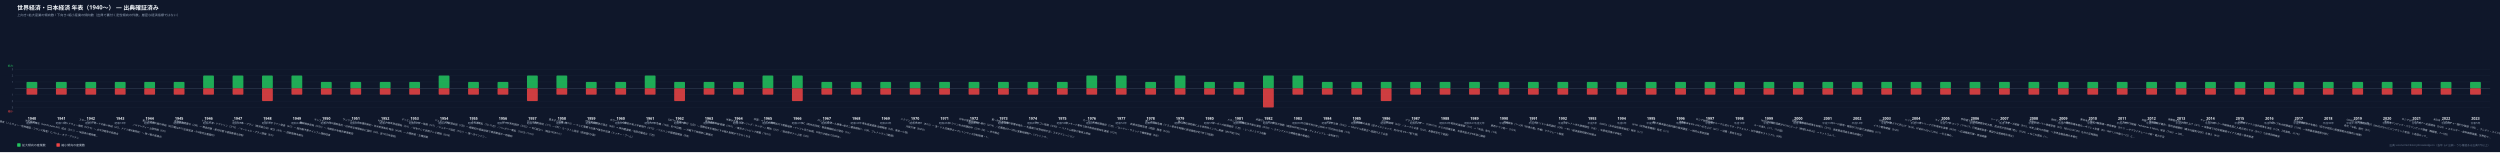
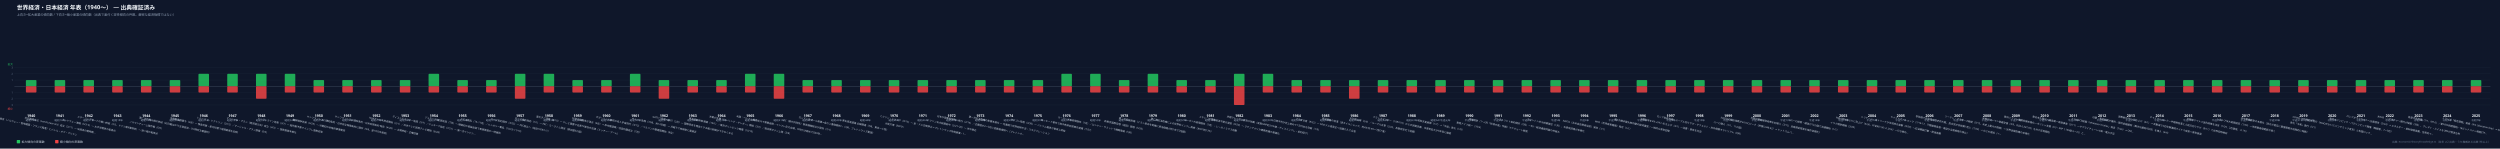
- <svg xmlns="http://www.w3.org/2000/svg" width="10190" height="620" viewBox="0 0 10190 620" font-family="'Hiragino Sans','Noto Sans JP',sans-serif">
-   <rect width="10190" height="620" fill="#0f172a" />
+ <svg xmlns="http://www.w3.org/2000/svg" width="10430" height="620" viewBox="0 0 10430 620" font-family="'Hiragino Sans','Noto Sans JP',sans-serif">
+   <rect width="10430" height="620" fill="#0f172a" />
  <text x="70" y="40" fill="#f1f5f9" font-size="24" font-weight="700">世界経済・日本経済 年表（1940〜） — 出典確証済み</text>
  <text x="70" y="66" fill="#94a3b8" font-size="13">上向き=拡大産業の傾向数 / 下向き=縮小産業の傾向数（出典で裏付く定性傾向の件数。厳密な経済指標ではない）</text>
-   <line x1="60" y1="360" x2="10150" y2="360" stroke="#475569" stroke-width="1.5" />
-   <line x1="60" y1="334" x2="10150" y2="334" stroke="#1e293b" stroke-width="1" />
-   <line x1="60" y1="386" x2="10150" y2="386" stroke="#1e293b" stroke-width="1" />
+   <line x1="60" y1="360" x2="10390" y2="360" stroke="#475569" stroke-width="1.5" />
+   <line x1="60" y1="334" x2="10390" y2="334" stroke="#1e293b" stroke-width="1" />
+   <line x1="60" y1="386" x2="10390" y2="386" stroke="#1e293b" stroke-width="1" />
  <text x="54" y="338" fill="#64748b" font-size="11" text-anchor="end">1</text>
  <text x="54" y="390" fill="#64748b" font-size="11" text-anchor="end">1</text>
-   <line x1="60" y1="308" x2="10150" y2="308" stroke="#1e293b" stroke-width="1" />
-   <line x1="60" y1="412" x2="10150" y2="412" stroke="#1e293b" stroke-width="1" />
+   <line x1="60" y1="308" x2="10390" y2="308" stroke="#1e293b" stroke-width="1" />
+   <line x1="60" y1="412" x2="10390" y2="412" stroke="#1e293b" stroke-width="1" />
  <text x="54" y="312" fill="#64748b" font-size="11" text-anchor="end">2</text>
  <text x="54" y="416" fill="#64748b" font-size="11" text-anchor="end">2</text>
-   <line x1="60" y1="282" x2="10150" y2="282" stroke="#1e293b" stroke-width="1" />
-   <line x1="60" y1="438" x2="10150" y2="438" stroke="#1e293b" stroke-width="1" />
+   <line x1="60" y1="282" x2="10390" y2="282" stroke="#1e293b" stroke-width="1" />
+   <line x1="60" y1="438" x2="10390" y2="438" stroke="#1e293b" stroke-width="1" />
  <text x="54" y="286" fill="#64748b" font-size="11" text-anchor="end">3</text>
  <text x="54" y="442" fill="#64748b" font-size="11" text-anchor="end">3</text>
  <text x="54" y="272" fill="#22c55e" font-size="11" text-anchor="end">拡大</text>
  <text x="54" y="458" fill="#ef4444" font-size="11" text-anchor="end">縮小</text>
  <rect x="108" y="334" width="44" height="26" rx="3" fill="#22c55e" opacity="0.85" />
  <rect x="108" y="360" width="44" height="26" rx="3" fill="#ef4444" opacity="0.85" />
  <text x="130" y="488" fill="#f1f5f9" font-size="15" font-weight="700" text-anchor="middle">1940</text>
  <text x="130" y="506" fill="#94a3b8" font-size="11" text-anchor="middle">昭和15年</text>
  <text x="130" y="526" fill="#cbd5e1" font-size="10" text-anchor="middle" transform="rotate(12 130 526)">ドイツの西欧侵攻（ノルウェー・低地諸国・フランス陥落）とバトル・オブ・ブリテン</text>
  <rect x="228" y="334" width="44" height="26" rx="3" fill="#22c55e" opacity="0.85" />
  <rect x="228" y="360" width="44" height="26" rx="3" fill="#ef4444" opacity="0.85" />
  <text x="250" y="488" fill="#f1f5f9" font-size="15" font-weight="700" text-anchor="middle">1941</text>
  <text x="250" y="506" fill="#94a3b8" font-size="11" text-anchor="middle">昭和16年</text>
  <text x="250" y="526" fill="#cbd5e1" font-size="10" text-anchor="middle" transform="rotate(12 250 526)">米武器貸与法（Lend-Lease Act）成立（3/11）— 米経済の戦時動…</text>
  <rect x="348" y="334" width="44" height="26" rx="3" fill="#22c55e" opacity="0.85" />
  <rect x="348" y="360" width="44" height="26" rx="3" fill="#ef4444" opacity="0.85" />
  <text x="370" y="488" fill="#f1f5f9" font-size="15" font-weight="700" text-anchor="middle">1942</text>
  <text x="370" y="506" fill="#94a3b8" font-size="11" text-anchor="middle">昭和17年</text>
  <text x="370" y="526" fill="#cbd5e1" font-size="10" text-anchor="middle" transform="rotate(12 370 526)">ミッドウェー海戦（6/3–6）— 太平洋戦争の転換点</text>
  <rect x="468" y="334" width="44" height="26" rx="3" fill="#22c55e" opacity="0.85" />
  <rect x="468" y="360" width="44" height="26" rx="3" fill="#ef4444" opacity="0.85" />
  <text x="490" y="488" fill="#f1f5f9" font-size="15" font-weight="700" text-anchor="middle">1943</text>
  <text x="490" y="506" fill="#94a3b8" font-size="11" text-anchor="middle">昭和18年</text>
  <text x="490" y="526" fill="#cbd5e1" font-size="10" text-anchor="middle" transform="rotate(12 490 526)">スターリングラードの戦い終結（2/2、ドイツ第6軍降伏）— 独ソ戦の転換点</text>
  <rect x="588" y="334" width="44" height="26" rx="3" fill="#22c55e" opacity="0.85" />
  <rect x="588" y="360" width="44" height="26" rx="3" fill="#ef4444" opacity="0.85" />
  <text x="610" y="488" fill="#f1f5f9" font-size="15" font-weight="700" text-anchor="middle">1944</text>
  <text x="610" y="506" fill="#94a3b8" font-size="11" text-anchor="middle">昭和19年</text>
  <text x="610" y="526" fill="#cbd5e1" font-size="10" text-anchor="middle" transform="rotate(12 610 526)">ノルマンディー上陸作戦（6/6）</text>
  <rect x="708" y="334" width="44" height="26" rx="3" fill="#22c55e" opacity="0.85" />
  <rect x="708" y="360" width="44" height="26" rx="3" fill="#ef4444" opacity="0.85" />
  <text x="730" y="488" fill="#f1f5f9" font-size="15" font-weight="700" text-anchor="middle">1945</text>
  <text x="730" y="506" fill="#94a3b8" font-size="11" text-anchor="middle">昭和20年</text>
  <text x="730" y="526" fill="#cbd5e1" font-size="10" text-anchor="middle" transform="rotate(12 730 526)">第二次世界大戦の終結（対日戦は8/15玉音放送・9/2降伏文書調印）</text>
  <rect x="828" y="308" width="44" height="52" rx="3" fill="#22c55e" opacity="0.85" />
  <rect x="828" y="360" width="44" height="26" rx="3" fill="#ef4444" opacity="0.85" />
  <text x="850" y="488" fill="#f1f5f9" font-size="15" font-weight="700" text-anchor="middle">1946</text>
  <text x="850" y="506" fill="#94a3b8" font-size="11" text-anchor="middle">昭和21年</text>
  <text x="850" y="526" fill="#cbd5e1" font-size="10" text-anchor="middle" transform="rotate(12 850 526)">金融緊急措置令（2月）— 預金封鎖・新円切替で通貨膨張を抑制</text>
  <rect x="948" y="308" width="44" height="52" rx="3" fill="#22c55e" opacity="0.85" />
  <rect x="948" y="360" width="44" height="26" rx="3" fill="#ef4444" opacity="0.85" />
  <text x="970" y="488" fill="#f1f5f9" font-size="15" font-weight="700" text-anchor="middle">1947</text>
  <text x="970" y="506" fill="#94a3b8" font-size="11" text-anchor="middle">昭和22年</text>
  <text x="970" y="526" fill="#cbd5e1" font-size="10" text-anchor="middle" transform="rotate(12 970 526)">トルーマン・ドクトリン（3/12）／マーシャル・プラン提唱（6/5）</text>
  <rect x="1068" y="308" width="44" height="52" rx="3" fill="#22c55e" opacity="0.85" />
  <rect x="1068" y="360" width="44" height="52" rx="3" fill="#ef4444" opacity="0.85" />
  <text x="1090" y="488" fill="#f1f5f9" font-size="15" font-weight="700" text-anchor="middle">1948</text>
  <text x="1090" y="506" fill="#94a3b8" font-size="11" text-anchor="middle">昭和23年</text>
  <text x="1090" y="526" fill="#cbd5e1" font-size="10" text-anchor="middle" transform="rotate(12 1090 526)">マーシャル・プラン（経済協力法）成立（4/3）— 西欧復興本格化</text>
  <rect x="1188" y="308" width="44" height="52" rx="3" fill="#22c55e" opacity="0.85" />
  <rect x="1188" y="360" width="44" height="26" rx="3" fill="#ef4444" opacity="0.85" />
  <text x="1210" y="488" fill="#f1f5f9" font-size="15" font-weight="700" text-anchor="middle">1949</text>
  <text x="1210" y="506" fill="#94a3b8" font-size="11" text-anchor="middle">昭和24年</text>
  <text x="1210" y="526" fill="#cbd5e1" font-size="10" text-anchor="middle" transform="rotate(12 1210 526)">ドッジ・ライン発表（3/7）— 超均衡予算でインフレ強制収束</text>
  <rect x="1308" y="334" width="44" height="26" rx="3" fill="#22c55e" opacity="0.85" />
  <rect x="1308" y="360" width="44" height="26" rx="3" fill="#ef4444" opacity="0.85" />
  <text x="1330" y="488" fill="#f1f5f9" font-size="15" font-weight="700" text-anchor="middle">1950</text>
  <text x="1330" y="506" fill="#94a3b8" font-size="11" text-anchor="middle">昭和25年</text>
  <text x="1330" y="526" fill="#cbd5e1" font-size="10" text-anchor="middle" transform="rotate(12 1330 526)">朝鮮戦争勃発（6/25）— 冷戦初の本格的軍事衝突</text>
  <rect x="1428" y="334" width="44" height="26" rx="3" fill="#22c55e" opacity="0.85" />
  <rect x="1428" y="360" width="44" height="26" rx="3" fill="#ef4444" opacity="0.85" />
  <text x="1450" y="488" fill="#f1f5f9" font-size="15" font-weight="700" text-anchor="middle">1951</text>
  <text x="1450" y="506" fill="#94a3b8" font-size="11" text-anchor="middle">昭和26年</text>
  <text x="1450" y="526" fill="#cbd5e1" font-size="10" text-anchor="middle" transform="rotate(12 1450 526)">サンフランシスコ講和条約・日米安全保障条約に調印（9/8、翌1952年発効）</text>
  <rect x="1548" y="334" width="44" height="26" rx="3" fill="#22c55e" opacity="0.85" />
  <rect x="1548" y="360" width="44" height="26" rx="3" fill="#ef4444" opacity="0.85" />
  <text x="1570" y="488" fill="#f1f5f9" font-size="15" font-weight="700" text-anchor="middle">1952</text>
  <text x="1570" y="506" fill="#94a3b8" font-size="11" text-anchor="middle">昭和27年</text>
  <text x="1570" y="526" fill="#cbd5e1" font-size="10" text-anchor="middle" transform="rotate(12 1570 526)">サンフランシスコ講和条約・日米安保条約 発効（4/28）— 占領終結・主権回復</text>
  <rect x="1668" y="334" width="44" height="26" rx="3" fill="#22c55e" opacity="0.85" />
  <rect x="1668" y="360" width="44" height="26" rx="3" fill="#ef4444" opacity="0.85" />
  <text x="1690" y="488" fill="#f1f5f9" font-size="15" font-weight="700" text-anchor="middle">1953</text>
  <text x="1690" y="506" fill="#94a3b8" font-size="11" text-anchor="middle">昭和28年</text>
  <text x="1690" y="526" fill="#cbd5e1" font-size="10" text-anchor="middle" transform="rotate(12 1690 526)">NHKテレビ本放送開始（2/1）／日本テレビ民放テレビ開始（8/28）</text>
  <rect x="1788" y="308" width="44" height="52" rx="3" fill="#22c55e" opacity="0.85" />
  <rect x="1788" y="360" width="44" height="26" rx="3" fill="#ef4444" opacity="0.85" />
  <text x="1810" y="488" fill="#f1f5f9" font-size="15" font-weight="700" text-anchor="middle">1954</text>
  <text x="1810" y="506" fill="#94a3b8" font-size="11" text-anchor="middle">昭和29年</text>
  <text x="1810" y="526" fill="#cbd5e1" font-size="10" text-anchor="middle" transform="rotate(12 1810 526)">ディエンビエンフー陥落（5/7）／ジュネーブ協定（7/21）— 第一次インドシ…</text>
  <rect x="1908" y="334" width="44" height="26" rx="3" fill="#22c55e" opacity="0.85" />
  <rect x="1908" y="360" width="44" height="26" rx="3" fill="#ef4444" opacity="0.85" />
  <text x="1930" y="488" fill="#f1f5f9" font-size="15" font-weight="700" text-anchor="middle">1955</text>
  <text x="1930" y="506" fill="#94a3b8" font-size="11" text-anchor="middle">昭和30年</text>
  <text x="1930" y="526" fill="#cbd5e1" font-size="10" text-anchor="middle" transform="rotate(12 1930 526)">ジュネーブ4巨頭会談（7月）— 戦後初の首脳会談で東西緊張が一時緩和</text>
  <rect x="2028" y="334" width="44" height="26" rx="3" fill="#22c55e" opacity="0.85" />
  <rect x="2028" y="360" width="44" height="26" rx="3" fill="#ef4444" opacity="0.85" />
  <text x="2050" y="488" fill="#f1f5f9" font-size="15" font-weight="700" text-anchor="middle">1956</text>
  <text x="2050" y="506" fill="#94a3b8" font-size="11" text-anchor="middle">昭和31年</text>
  <text x="2050" y="526" fill="#cbd5e1" font-size="10" text-anchor="middle" transform="rotate(12 2050 526)">スエズ動乱（10–11月）／ハンガリー動乱（10/23–11/10）</text>
  <rect x="2148" y="308" width="44" height="52" rx="3" fill="#22c55e" opacity="0.85" />
  <rect x="2148" y="360" width="44" height="52" rx="3" fill="#ef4444" opacity="0.85" />
  <text x="2170" y="488" fill="#f1f5f9" font-size="15" font-weight="700" text-anchor="middle">1957</text>
  <text x="2170" y="506" fill="#94a3b8" font-size="11" text-anchor="middle">昭和32年</text>
  <text x="2170" y="526" fill="#cbd5e1" font-size="10" text-anchor="middle" transform="rotate(12 2170 526)">ローマ条約調印（3/25）— EEC設立へ（発効1958/1/1）</text>
  <rect x="2268" y="308" width="44" height="52" rx="3" fill="#22c55e" opacity="0.85" />
  <rect x="2268" y="360" width="44" height="26" rx="3" fill="#ef4444" opacity="0.85" />
  <text x="2290" y="488" fill="#f1f5f9" font-size="15" font-weight="700" text-anchor="middle">1958</text>
  <text x="2290" y="506" fill="#94a3b8" font-size="11" text-anchor="middle">昭和33年</text>
  <text x="2290" y="526" fill="#cbd5e1" font-size="10" text-anchor="middle" transform="rotate(12 2290 526)">ローマ条約発効（1/1）— EEC・ユーラトム発足（原加盟6か国）</text>
  <rect x="2388" y="334" width="44" height="26" rx="3" fill="#22c55e" opacity="0.85" />
  <rect x="2388" y="360" width="44" height="26" rx="3" fill="#ef4444" opacity="0.85" />
  <text x="2410" y="488" fill="#f1f5f9" font-size="15" font-weight="700" text-anchor="middle">1959</text>
  <text x="2410" y="506" fill="#94a3b8" font-size="11" text-anchor="middle">昭和34年</text>
  <text x="2410" y="526" fill="#cbd5e1" font-size="10" text-anchor="middle" transform="rotate(12 2410 526)">皇太子ご成婚（4/10）— テレビ需要で白黒TV普及を加速（ミッチー・ブーム）</text>
  <rect x="2508" y="334" width="44" height="26" rx="3" fill="#22c55e" opacity="0.85" />
  <rect x="2508" y="360" width="44" height="26" rx="3" fill="#ef4444" opacity="0.85" />
  <text x="2530" y="488" fill="#f1f5f9" font-size="15" font-weight="700" text-anchor="middle">1960</text>
  <text x="2530" y="506" fill="#94a3b8" font-size="11" text-anchor="middle">昭和35年</text>
  <text x="2530" y="526" fill="#cbd5e1" font-size="10" text-anchor="middle" transform="rotate(12 2530 526)">60年安保闘争が頂点（6月）→ 岸内閣退陣／池田内閣成立（7月）</text>
  <rect x="2628" y="308" width="44" height="52" rx="3" fill="#22c55e" opacity="0.85" />
  <rect x="2628" y="360" width="44" height="26" rx="3" fill="#ef4444" opacity="0.85" />
  <text x="2650" y="488" fill="#f1f5f9" font-size="15" font-weight="700" text-anchor="middle">1961</text>
  <text x="2650" y="506" fill="#94a3b8" font-size="11" text-anchor="middle">昭和36年</text>
  <text x="2650" y="526" fill="#cbd5e1" font-size="10" text-anchor="middle" transform="rotate(12 2650 526)">ガガーリン人類初の有人宇宙飛行（4/12）／ベルリンの壁建設開始（8月）</text>
  <rect x="2748" y="334" width="44" height="26" rx="3" fill="#22c55e" opacity="0.85" />
  <rect x="2748" y="360" width="44" height="52" rx="3" fill="#ef4444" opacity="0.85" />
  <text x="2770" y="488" fill="#f1f5f9" font-size="15" font-weight="700" text-anchor="middle">1962</text>
  <text x="2770" y="506" fill="#94a3b8" font-size="11" text-anchor="middle">昭和37年</text>
  <text x="2770" y="526" fill="#cbd5e1" font-size="10" text-anchor="middle" transform="rotate(12 2770 526)">キューバ危機（10月、約13日間）— 冷戦下で核戦争に最接近</text>
  <rect x="2868" y="334" width="44" height="26" rx="3" fill="#22c55e" opacity="0.85" />
  <rect x="2868" y="360" width="44" height="26" rx="3" fill="#ef4444" opacity="0.85" />
  <text x="2890" y="488" fill="#f1f5f9" font-size="15" font-weight="700" text-anchor="middle">1963</text>
  <text x="2890" y="506" fill="#94a3b8" font-size="11" text-anchor="middle">昭和38年</text>
  <text x="2890" y="526" fill="#cbd5e1" font-size="10" text-anchor="middle" transform="rotate(12 2890 526)">GATT11条国へ移行（2月）— 国際収支を理由とする輸入制限ができなくなる</text>
  <rect x="2988" y="334" width="44" height="26" rx="3" fill="#22c55e" opacity="0.85" />
  <rect x="2988" y="360" width="44" height="26" rx="3" fill="#ef4444" opacity="0.85" />
  <text x="3010" y="488" fill="#f1f5f9" font-size="15" font-weight="700" text-anchor="middle">1964</text>
  <text x="3010" y="506" fill="#94a3b8" font-size="11" text-anchor="middle">昭和39年</text>
  <text x="3010" y="526" fill="#cbd5e1" font-size="10" text-anchor="middle" transform="rotate(12 3010 526)">東海道新幹線 開業（10/1）／東京オリンピック開幕（10/10）</text>
  <rect x="3108" y="308" width="44" height="52" rx="3" fill="#22c55e" opacity="0.85" />
  <rect x="3108" y="360" width="44" height="26" rx="3" fill="#ef4444" opacity="0.85" />
  <text x="3130" y="488" fill="#f1f5f9" font-size="15" font-weight="700" text-anchor="middle">1965</text>
  <text x="3130" y="506" fill="#94a3b8" font-size="11" text-anchor="middle">昭和40年</text>
  <text x="3130" y="526" fill="#cbd5e1" font-size="10" text-anchor="middle" transform="rotate(12 3130 526)">米軍が北爆「ローリング・サンダー」開始（3/2）／海兵隊ダナン上陸（3/8）</text>
  <rect x="3228" y="308" width="44" height="52" rx="3" fill="#22c55e" opacity="0.85" />
  <rect x="3228" y="360" width="44" height="52" rx="3" fill="#ef4444" opacity="0.85" />
  <text x="3250" y="488" fill="#f1f5f9" font-size="15" font-weight="700" text-anchor="middle">1966</text>
  <text x="3250" y="506" fill="#94a3b8" font-size="11" text-anchor="middle">昭和41年</text>
  <text x="3250" y="526" fill="#cbd5e1" font-size="10" text-anchor="middle" transform="rotate(12 3250 526)">米国：ベトナム戦費拡大で需要過熱・インフレ圧力台頭、FRB引き締めでDJIA年…</text>
  <rect x="3348" y="334" width="44" height="26" rx="3" fill="#22c55e" opacity="0.85" />
  <rect x="3348" y="360" width="44" height="26" rx="3" fill="#ef4444" opacity="0.85" />
  <text x="3370" y="488" fill="#f1f5f9" font-size="15" font-weight="700" text-anchor="middle">1967</text>
  <text x="3370" y="506" fill="#94a3b8" font-size="11" text-anchor="middle">昭和42年</text>
  <text x="3370" y="526" fill="#cbd5e1" font-size="10" text-anchor="middle" transform="rotate(12 3370 526)">EC（欧州共同体）執政機関統合が発効（7/1）</text>
  <rect x="3468" y="334" width="44" height="26" rx="3" fill="#22c55e" opacity="0.85" />
  <rect x="3468" y="360" width="44" height="26" rx="3" fill="#ef4444" opacity="0.85" />
  <text x="3490" y="488" fill="#f1f5f9" font-size="15" font-weight="700" text-anchor="middle">1968</text>
  <text x="3490" y="506" fill="#94a3b8" font-size="11" text-anchor="middle">昭和43年</text>
  <text x="3490" y="526" fill="#cbd5e1" font-size="10" text-anchor="middle" transform="rotate(12 3490 526)">ロンドン金プール崩壊→金の二重価格制へ（3月、ブレトンウッズ動揺）</text>
  <rect x="3588" y="334" width="44" height="26" rx="3" fill="#22c55e" opacity="0.85" />
  <rect x="3588" y="360" width="44" height="26" rx="3" fill="#ef4444" opacity="0.85" />
  <text x="3610" y="488" fill="#f1f5f9" font-size="15" font-weight="700" text-anchor="middle">1969</text>
  <text x="3610" y="506" fill="#94a3b8" font-size="11" text-anchor="middle">昭和44年</text>
  <text x="3610" y="526" fill="#cbd5e1" font-size="10" text-anchor="middle" transform="rotate(12 3610 526)">東名高速道路 全線開通（5月、東京〜小牧）</text>
  <rect x="3708" y="334" width="44" height="26" rx="3" fill="#22c55e" opacity="0.85" />
  <rect x="3708" y="360" width="44" height="26" rx="3" fill="#ef4444" opacity="0.85" />
  <text x="3730" y="488" fill="#f1f5f9" font-size="15" font-weight="700" text-anchor="middle">1970</text>
  <text x="3730" y="506" fill="#94a3b8" font-size="11" text-anchor="middle">昭和45年</text>
  <text x="3730" y="526" fill="#cbd5e1" font-size="10" text-anchor="middle" transform="rotate(12 3730 526)">大阪万博（EXPO\</text>
  <rect x="3828" y="334" width="44" height="26" rx="3" fill="#22c55e" opacity="0.85" />
  <rect x="3828" y="360" width="44" height="26" rx="3" fill="#ef4444" opacity="0.85" />
  <text x="3850" y="488" fill="#f1f5f9" font-size="15" font-weight="700" text-anchor="middle">1971</text>
  <text x="3850" y="506" fill="#94a3b8" font-size="11" text-anchor="middle">昭和46年</text>
  <text x="3850" y="526" fill="#cbd5e1" font-size="10" text-anchor="middle" transform="rotate(12 3850 526)">ニクソン・ショック（8/15）— 金・ドル交換停止＝ブレトンウッズ体制崩壊・1…</text>
  <rect x="3948" y="334" width="44" height="26" rx="3" fill="#22c55e" opacity="0.85" />
  <rect x="3948" y="360" width="44" height="26" rx="3" fill="#ef4444" opacity="0.85" />
  <text x="3970" y="488" fill="#f1f5f9" font-size="15" font-weight="700" text-anchor="middle">1972</text>
  <text x="3970" y="506" fill="#94a3b8" font-size="11" text-anchor="middle">昭和47年</text>
  <text x="3970" y="526" fill="#cbd5e1" font-size="10" text-anchor="middle" transform="rotate(12 3970 526)">ニクソン米大統領訪中（2/21–28）— 米中接近</text>
  <rect x="4068" y="334" width="44" height="26" rx="3" fill="#22c55e" opacity="0.85" />
  <rect x="4068" y="360" width="44" height="26" rx="3" fill="#ef4444" opacity="0.85" />
  <text x="4090" y="488" fill="#f1f5f9" font-size="15" font-weight="700" text-anchor="middle">1973</text>
  <text x="4090" y="506" fill="#94a3b8" font-size="11" text-anchor="middle">昭和48年</text>
  <text x="4090" y="526" fill="#cbd5e1" font-size="10" text-anchor="middle" transform="rotate(12 4090 526)">日本が変動相場制へ移行（2/14）／主要国が2〜3月に変動相場制へ（ブレトンウ…</text>
  <rect x="4188" y="334" width="44" height="26" rx="3" fill="#22c55e" opacity="0.85" />
  <rect x="4188" y="360" width="44" height="26" rx="3" fill="#ef4444" opacity="0.85" />
  <text x="4210" y="488" fill="#f1f5f9" font-size="15" font-weight="700" text-anchor="middle">1974</text>
  <text x="4210" y="506" fill="#94a3b8" font-size="11" text-anchor="middle">昭和49年</text>
  <text x="4210" y="526" fill="#cbd5e1" font-size="10" text-anchor="middle" transform="rotate(12 4210 526)">第一次石油危機の影響本格化 — 先進国で世界同時不況・スタグフレーション</text>
  <rect x="4308" y="334" width="44" height="26" rx="3" fill="#22c55e" opacity="0.85" />
  <rect x="4308" y="360" width="44" height="26" rx="3" fill="#ef4444" opacity="0.85" />
  <text x="4330" y="488" fill="#f1f5f9" font-size="15" font-weight="700" text-anchor="middle">1975</text>
  <text x="4330" y="506" fill="#94a3b8" font-size="11" text-anchor="middle">昭和50年</text>
  <text x="4330" y="526" fill="#cbd5e1" font-size="10" text-anchor="middle" transform="rotate(12 4330 526)">サイゴン陥落（4/30）— ベトナム戦争が事実上終結</text>
  <rect x="4428" y="308" width="44" height="52" rx="3" fill="#22c55e" opacity="0.85" />
  <rect x="4428" y="360" width="44" height="26" rx="3" fill="#ef4444" opacity="0.85" />
  <text x="4450" y="488" fill="#f1f5f9" font-size="15" font-weight="700" text-anchor="middle">1976</text>
  <text x="4450" y="506" fill="#94a3b8" font-size="11" text-anchor="middle">昭和51年</text>
  <text x="4450" y="526" fill="#cbd5e1" font-size="10" text-anchor="middle" transform="rotate(12 4450 526)">ロッキード事件で田中角栄前首相を逮捕（7/27）</text>
  <rect x="4548" y="308" width="44" height="52" rx="3" fill="#22c55e" opacity="0.85" />
  <rect x="4548" y="360" width="44" height="26" rx="3" fill="#ef4444" opacity="0.85" />
  <text x="4570" y="488" fill="#f1f5f9" font-size="15" font-weight="700" text-anchor="middle">1977</text>
  <text x="4570" y="506" fill="#94a3b8" font-size="11" text-anchor="middle">昭和52年</text>
  <text x="4570" y="526" fill="#cbd5e1" font-size="10" text-anchor="middle" transform="rotate(12 4570 526)">カーター米大統領就任（1月）／ロンドン・サミットで機関車論（5月）</text>
  <rect x="4668" y="334" width="44" height="26" rx="3" fill="#22c55e" opacity="0.85" />
  <rect x="4668" y="360" width="44" height="26" rx="3" fill="#ef4444" opacity="0.85" />
  <text x="4690" y="488" fill="#f1f5f9" font-size="15" font-weight="700" text-anchor="middle">1978</text>
  <text x="4690" y="506" fill="#94a3b8" font-size="11" text-anchor="middle">昭和53年</text>
  <text x="4690" y="526" fill="#cbd5e1" font-size="10" text-anchor="middle" transform="rotate(12 4690 526)">新東京国際空港（成田）開港（5/20）</text>
  <rect x="4788" y="308" width="44" height="52" rx="3" fill="#22c55e" opacity="0.85" />
  <rect x="4788" y="360" width="44" height="26" rx="3" fill="#ef4444" opacity="0.85" />
  <text x="4810" y="488" fill="#f1f5f9" font-size="15" font-weight="700" text-anchor="middle">1979</text>
  <text x="4810" y="506" fill="#94a3b8" font-size="11" text-anchor="middle">昭和54年</text>
  <text x="4810" y="526" fill="#cbd5e1" font-size="10" text-anchor="middle" transform="rotate(12 4810 526)">第二次石油危機（イラン革命を契機に原油価格が約1年で2倍超）</text>
  <rect x="4908" y="334" width="44" height="26" rx="3" fill="#22c55e" opacity="0.85" />
  <rect x="4908" y="360" width="44" height="26" rx="3" fill="#ef4444" opacity="0.85" />
  <text x="4930" y="488" fill="#f1f5f9" font-size="15" font-weight="700" text-anchor="middle">1980</text>
  <text x="4930" y="506" fill="#94a3b8" font-size="11" text-anchor="middle">昭和55年</text>
  <text x="4930" y="526" fill="#cbd5e1" font-size="10" text-anchor="middle" transform="rotate(12 4930 526)">第二次石油危機による世界的インフレ再燃（米CPI約13%）</text>
  <rect x="5028" y="334" width="44" height="26" rx="3" fill="#22c55e" opacity="0.85" />
  <rect x="5028" y="360" width="44" height="26" rx="3" fill="#ef4444" opacity="0.85" />
  <text x="5050" y="488" fill="#f1f5f9" font-size="15" font-weight="700" text-anchor="middle">1981</text>
  <text x="5050" y="506" fill="#94a3b8" font-size="11" text-anchor="middle">昭和56年</text>
  <text x="5050" y="526" fill="#cbd5e1" font-size="10" text-anchor="middle" transform="rotate(12 5050 526)">レーガン大統領就任（1月）・レーガノミクス始動</text>
  <rect x="5148" y="308" width="44" height="52" rx="3" fill="#22c55e" opacity="0.85" />
  <rect x="5148" y="360" width="44" height="78" rx="3" fill="#ef4444" opacity="0.85" />
  <text x="5170" y="488" fill="#f1f5f9" font-size="15" font-weight="700" text-anchor="middle">1982</text>
  <text x="5170" y="506" fill="#94a3b8" font-size="11" text-anchor="middle">昭和57年</text>
  <text x="5170" y="526" fill="#cbd5e1" font-size="10" text-anchor="middle" transform="rotate(12 5170 526)">メキシコが債務返済不能を通告（8/20）— ラテンアメリカ債務危機の表面化</text>
  <rect x="5268" y="308" width="44" height="52" rx="3" fill="#22c55e" opacity="0.85" />
  <rect x="5268" y="360" width="44" height="26" rx="3" fill="#ef4444" opacity="0.85" />
  <text x="5290" y="488" fill="#f1f5f9" font-size="15" font-weight="700" text-anchor="middle">1983</text>
  <text x="5290" y="506" fill="#94a3b8" font-size="11" text-anchor="middle">昭和58年</text>
  <text x="5290" y="526" fill="#cbd5e1" font-size="10" text-anchor="middle" transform="rotate(12 5290 526)">米国でレーガン景気が始動（実質GNP約3.6%増・ディスインフレ・金利低下）</text>
  <rect x="5388" y="334" width="44" height="26" rx="3" fill="#22c55e" opacity="0.85" />
  <rect x="5388" y="360" width="44" height="26" rx="3" fill="#ef4444" opacity="0.85" />
  <text x="5410" y="488" fill="#f1f5f9" font-size="15" font-weight="700" text-anchor="middle">1984</text>
  <text x="5410" y="506" fill="#94a3b8" font-size="11" text-anchor="middle">昭和59年</text>
  <text x="5410" y="526" fill="#cbd5e1" font-size="10" text-anchor="middle" transform="rotate(12 5410 526)">日経平均が史上初めて1万円台を突破（1/9）</text>
  <rect x="5508" y="334" width="44" height="26" rx="3" fill="#22c55e" opacity="0.85" />
  <rect x="5508" y="360" width="44" height="26" rx="3" fill="#ef4444" opacity="0.85" />
  <text x="5530" y="488" fill="#f1f5f9" font-size="15" font-weight="700" text-anchor="middle">1985</text>
  <text x="5530" y="506" fill="#94a3b8" font-size="11" text-anchor="middle">昭和60年</text>
  <text x="5530" y="526" fill="#cbd5e1" font-size="10" text-anchor="middle" transform="rotate(12 5530 526)">プラザ合意（9/22）— G5がドル高是正へ協調介入で合意</text>
  <rect x="5628" y="334" width="44" height="26" rx="3" fill="#22c55e" opacity="0.85" />
  <rect x="5628" y="360" width="44" height="52" rx="3" fill="#ef4444" opacity="0.85" />
  <text x="5650" y="488" fill="#f1f5f9" font-size="15" font-weight="700" text-anchor="middle">1986</text>
  <text x="5650" y="506" fill="#94a3b8" font-size="11" text-anchor="middle">昭和61年</text>
  <text x="5650" y="526" fill="#cbd5e1" font-size="10" text-anchor="middle" transform="rotate(12 5650 526)">原油価格の急落（逆オイルショック、約4か月で6〜7割下落）</text>
  <rect x="5748" y="334" width="44" height="26" rx="3" fill="#22c55e" opacity="0.85" />
  <rect x="5748" y="360" width="44" height="26" rx="3" fill="#ef4444" opacity="0.85" />
  <text x="5770" y="488" fill="#f1f5f9" font-size="15" font-weight="700" text-anchor="middle">1987</text>
  <text x="5770" y="506" fill="#94a3b8" font-size="11" text-anchor="middle">昭和62年</text>
  <text x="5770" y="526" fill="#cbd5e1" font-size="10" text-anchor="middle" transform="rotate(12 5770 526)">NTT株上場（2/9）／ルーブル合意（2/22、為替安定化で協調）</text>
  <rect x="5868" y="334" width="44" height="26" rx="3" fill="#22c55e" opacity="0.85" />
  <rect x="5868" y="360" width="44" height="26" rx="3" fill="#ef4444" opacity="0.85" />
  <text x="5890" y="488" fill="#f1f5f9" font-size="15" font-weight="700" text-anchor="middle">1988</text>
  <text x="5890" y="506" fill="#94a3b8" font-size="11" text-anchor="middle">昭和63年</text>
  <text x="5890" y="526" fill="#cbd5e1" font-size="10" text-anchor="middle" transform="rotate(12 5890 526)">ブラックマンデー（1987/10）からの回復定着、米景気拡大が6年目に継続</text>
  <rect x="5988" y="334" width="44" height="26" rx="3" fill="#22c55e" opacity="0.85" />
  <rect x="5988" y="360" width="44" height="26" rx="3" fill="#ef4444" opacity="0.85" />
  <text x="6010" y="488" fill="#f1f5f9" font-size="15" font-weight="700" text-anchor="middle">1989</text>
  <text x="6010" y="506" fill="#94a3b8" font-size="11" text-anchor="middle">昭和64/平成元年</text>
  <text x="6010" y="526" fill="#cbd5e1" font-size="10" text-anchor="middle" transform="rotate(12 6010 526)">昭和天皇崩御（1/7）→「平成」改元（1/8）</text>
  <rect x="6108" y="334" width="44" height="26" rx="3" fill="#22c55e" opacity="0.85" />
  <rect x="6108" y="360" width="44" height="26" rx="3" fill="#ef4444" opacity="0.85" />
  <text x="6130" y="488" fill="#f1f5f9" font-size="15" font-weight="700" text-anchor="middle">1990</text>
  <text x="6130" y="506" fill="#94a3b8" font-size="11" text-anchor="middle">平成2年</text>
  <text x="6130" y="526" fill="#cbd5e1" font-size="10" text-anchor="middle" transform="rotate(12 6130 526)">東西ドイツ統一（10/3）</text>
  <rect x="6228" y="334" width="44" height="26" rx="3" fill="#22c55e" opacity="0.85" />
  <rect x="6228" y="360" width="44" height="26" rx="3" fill="#ef4444" opacity="0.85" />
  <text x="6250" y="488" fill="#f1f5f9" font-size="15" font-weight="700" text-anchor="middle">1991</text>
  <text x="6250" y="506" fill="#94a3b8" font-size="11" text-anchor="middle">平成3年</text>
  <text x="6250" y="526" fill="#cbd5e1" font-size="10" text-anchor="middle" transform="rotate(12 6250 526)">湾岸戦争（1〜2月「砂漠の嵐」作戦）でクウェート解放</text>
  <rect x="6348" y="334" width="44" height="26" rx="3" fill="#22c55e" opacity="0.85" />
  <rect x="6348" y="360" width="44" height="26" rx="3" fill="#ef4444" opacity="0.85" />
  <text x="6370" y="488" fill="#f1f5f9" font-size="15" font-weight="700" text-anchor="middle">1992</text>
  <text x="6370" y="506" fill="#94a3b8" font-size="11" text-anchor="middle">平成4年</text>
  <text x="6370" y="526" fill="#cbd5e1" font-size="10" text-anchor="middle" transform="rotate(12 6370 526)">マーストリヒト条約調印（2月）—EU・経済通貨同盟の枠組み</text>
  <rect x="6468" y="334" width="44" height="26" rx="3" fill="#22c55e" opacity="0.85" />
  <rect x="6468" y="360" width="44" height="26" rx="3" fill="#ef4444" opacity="0.85" />
  <text x="6490" y="488" fill="#f1f5f9" font-size="15" font-weight="700" text-anchor="middle">1993</text>
  <text x="6490" y="506" fill="#94a3b8" font-size="11" text-anchor="middle">平成5年</text>
  <text x="6490" y="526" fill="#cbd5e1" font-size="10" text-anchor="middle" transform="rotate(12 6490 526)">クリントン米大統領就任（1月）、米景気回復が本格化</text>
  <rect x="6588" y="334" width="44" height="26" rx="3" fill="#22c55e" opacity="0.85" />
  <rect x="6588" y="360" width="44" height="26" rx="3" fill="#ef4444" opacity="0.85" />
  <text x="6610" y="488" fill="#f1f5f9" font-size="15" font-weight="700" text-anchor="middle">1994</text>
  <text x="6610" y="506" fill="#94a3b8" font-size="11" text-anchor="middle">平成6年</text>
  <text x="6610" y="526" fill="#cbd5e1" font-size="10" text-anchor="middle" transform="rotate(12 6610 526)">NAFTA（北米自由貿易協定）発効（1/1）</text>
  <rect x="6708" y="334" width="44" height="26" rx="3" fill="#22c55e" opacity="0.85" />
  <rect x="6708" y="360" width="44" height="26" rx="3" fill="#ef4444" opacity="0.85" />
  <text x="6730" y="488" fill="#f1f5f9" font-size="15" font-weight="700" text-anchor="middle">1995</text>
  <text x="6730" y="506" fill="#94a3b8" font-size="11" text-anchor="middle">平成7年</text>
  <text x="6730" y="526" fill="#cbd5e1" font-size="10" text-anchor="middle" transform="rotate(12 6730 526)">WTO（世界貿易機関）発足（1/1）</text>
  <rect x="6828" y="334" width="44" height="26" rx="3" fill="#22c55e" opacity="0.85" />
  <rect x="6828" y="360" width="44" height="26" rx="3" fill="#ef4444" opacity="0.85" />
  <text x="6850" y="488" fill="#f1f5f9" font-size="15" font-weight="700" text-anchor="middle">1996</text>
  <text x="6850" y="506" fill="#94a3b8" font-size="11" text-anchor="middle">平成8年</text>
  <text x="6850" y="526" fill="#cbd5e1" font-size="10" text-anchor="middle" transform="rotate(12 6850 526)">第1次橋本龍太郎内閣の経済運営／一時的な景気回復</text>
  <rect x="6948" y="334" width="44" height="26" rx="3" fill="#22c55e" opacity="0.85" />
  <rect x="6948" y="360" width="44" height="26" rx="3" fill="#ef4444" opacity="0.85" />
  <text x="6970" y="488" fill="#f1f5f9" font-size="15" font-weight="700" text-anchor="middle">1997</text>
  <text x="6970" y="506" fill="#94a3b8" font-size="11" text-anchor="middle">平成9年</text>
  <text x="6970" y="526" fill="#cbd5e1" font-size="10" text-anchor="middle" transform="rotate(12 6970 526)">消費税率を3%→5%へ引き上げ（4/1）—消費・景気を圧迫</text>
  <rect x="7068" y="334" width="44" height="26" rx="3" fill="#22c55e" opacity="0.85" />
  <rect x="7068" y="360" width="44" height="26" rx="3" fill="#ef4444" opacity="0.85" />
  <text x="7090" y="488" fill="#f1f5f9" font-size="15" font-weight="700" text-anchor="middle">1998</text>
  <text x="7090" y="506" fill="#94a3b8" font-size="11" text-anchor="middle">平成10年</text>
  <text x="7090" y="526" fill="#cbd5e1" font-size="10" text-anchor="middle" transform="rotate(12 7090 526)">ロシア財政危機—ルーブル切り下げ・デフォルト・対外債務モラトリアム（8月）</text>
  <rect x="7188" y="334" width="44" height="26" rx="3" fill="#22c55e" opacity="0.85" />
  <rect x="7188" y="360" width="44" height="26" rx="3" fill="#ef4444" opacity="0.85" />
  <text x="7210" y="488" fill="#f1f5f9" font-size="15" font-weight="700" text-anchor="middle">1999</text>
  <text x="7210" y="506" fill="#94a3b8" font-size="11" text-anchor="middle">平成11年</text>
  <text x="7210" y="526" fill="#cbd5e1" font-size="10" text-anchor="middle" transform="rotate(12 7210 526)">ユーロ導入（1/1、11か国）</text>
  <rect x="7308" y="334" width="44" height="26" rx="3" fill="#22c55e" opacity="0.85" />
  <rect x="7308" y="360" width="44" height="26" rx="3" fill="#ef4444" opacity="0.85" />
  <text x="7330" y="488" fill="#f1f5f9" font-size="15" font-weight="700" text-anchor="middle">2000</text>
  <text x="7330" y="506" fill="#94a3b8" font-size="11" text-anchor="middle">平成12年</text>
  <text x="7330" y="526" fill="#cbd5e1" font-size="10" text-anchor="middle" transform="rotate(12 7330 526)">NASDAQ総合指数が3/10にピーク（終値5,048.62）→ ドットコムバ…</text>
  <rect x="7428" y="334" width="44" height="26" rx="3" fill="#22c55e" opacity="0.85" />
  <rect x="7428" y="360" width="44" height="26" rx="3" fill="#ef4444" opacity="0.85" />
  <text x="7450" y="488" fill="#f1f5f9" font-size="15" font-weight="700" text-anchor="middle">2001</text>
  <text x="7450" y="506" fill="#94a3b8" font-size="11" text-anchor="middle">平成13年</text>
  <text x="7450" y="526" fill="#cbd5e1" font-size="10" text-anchor="middle" transform="rotate(12 7450 526)">日銀が量的緩和政策を初導入（3/19、当座預金残高を操作目標化）</text>
  <rect x="7548" y="334" width="44" height="26" rx="3" fill="#22c55e" opacity="0.85" />
  <rect x="7548" y="360" width="44" height="26" rx="3" fill="#ef4444" opacity="0.85" />
  <text x="7570" y="488" fill="#f1f5f9" font-size="15" font-weight="700" text-anchor="middle">2002</text>
  <text x="7570" y="506" fill="#94a3b8" font-size="11" text-anchor="middle">平成14年</text>
  <text x="7570" y="526" fill="#cbd5e1" font-size="10" text-anchor="middle" transform="rotate(12 7570 526)">ユーロ紙幣・硬貨が12か国で流通開始（1/1）</text>
  <rect x="7668" y="334" width="44" height="26" rx="3" fill="#22c55e" opacity="0.85" />
  <rect x="7668" y="360" width="44" height="26" rx="3" fill="#ef4444" opacity="0.85" />
  <text x="7690" y="488" fill="#f1f5f9" font-size="15" font-weight="700" text-anchor="middle">2003</text>
  <text x="7690" y="506" fill="#94a3b8" font-size="11" text-anchor="middle">平成15年</text>
  <text x="7690" y="526" fill="#cbd5e1" font-size="10" text-anchor="middle" transform="rotate(12 7690 526)">イラク戦争開戦（3/20）</text>
  <rect x="7788" y="334" width="44" height="26" rx="3" fill="#22c55e" opacity="0.85" />
  <rect x="7788" y="360" width="44" height="26" rx="3" fill="#ef4444" opacity="0.85" />
  <text x="7810" y="488" fill="#f1f5f9" font-size="15" font-weight="700" text-anchor="middle">2004</text>
  <text x="7810" y="506" fill="#94a3b8" font-size="11" text-anchor="middle">平成16年</text>
  <text x="7810" y="526" fill="#cbd5e1" font-size="10" text-anchor="middle" transform="rotate(12 7810 526)">FRBが約4年ぶりに利上げ（6/30、FF金利1.00→1.25%）—引き締め…</text>
  <rect x="7908" y="334" width="44" height="26" rx="3" fill="#22c55e" opacity="0.85" />
  <rect x="7908" y="360" width="44" height="26" rx="3" fill="#ef4444" opacity="0.85" />
  <text x="7930" y="488" fill="#f1f5f9" font-size="15" font-weight="700" text-anchor="middle">2005</text>
  <text x="7930" y="506" fill="#94a3b8" font-size="11" text-anchor="middle">平成17年</text>
  <text x="7930" y="526" fill="#cbd5e1" font-size="10" text-anchor="middle" transform="rotate(12 7930 526)">ハリケーン・カトリーナが米湾岸を直撃（8/29）—石油精製打撃・原油高騰</text>
  <rect x="8028" y="334" width="44" height="26" rx="3" fill="#22c55e" opacity="0.85" />
  <rect x="8028" y="360" width="44" height="26" rx="3" fill="#ef4444" opacity="0.85" />
  <text x="8050" y="488" fill="#f1f5f9" font-size="15" font-weight="700" text-anchor="middle">2006</text>
  <text x="8050" y="506" fill="#94a3b8" font-size="11" text-anchor="middle">平成18年</text>
  <text x="8050" y="526" fill="#cbd5e1" font-size="10" text-anchor="middle" transform="rotate(12 8050 526)">ライブドア・ショック（1/16-17、IT関連株急落・東証が全銘柄取引停止）</text>
  <rect x="8148" y="334" width="44" height="26" rx="3" fill="#22c55e" opacity="0.85" />
  <rect x="8148" y="360" width="44" height="26" rx="3" fill="#ef4444" opacity="0.85" />
  <text x="8170" y="488" fill="#f1f5f9" font-size="15" font-weight="700" text-anchor="middle">2007</text>
  <text x="8170" y="506" fill="#94a3b8" font-size="11" text-anchor="middle">平成19年</text>
  <text x="8170" y="526" fill="#cbd5e1" font-size="10" text-anchor="middle" transform="rotate(12 8170 526)">参院選で自民党が歴史的大敗、民主党が参院第1党に（7/29）→ ねじれ国会（→…</text>
  <rect x="8268" y="334" width="44" height="26" rx="3" fill="#22c55e" opacity="0.85" />
  <rect x="8268" y="360" width="44" height="26" rx="3" fill="#ef4444" opacity="0.85" />
  <text x="8290" y="488" fill="#f1f5f9" font-size="15" font-weight="700" text-anchor="middle">2008</text>
  <text x="8290" y="506" fill="#94a3b8" font-size="11" text-anchor="middle">平成20年</text>
  <text x="8290" y="526" fill="#cbd5e1" font-size="10" text-anchor="middle" transform="rotate(12 8290 526)">リーマン・ブラザーズ破綻（9/15、米史上最大の倒産）→ 世界金融危機の本格化</text>
  <rect x="8388" y="334" width="44" height="26" rx="3" fill="#22c55e" opacity="0.85" />
  <rect x="8388" y="360" width="44" height="26" rx="3" fill="#ef4444" opacity="0.85" />
  <text x="8410" y="488" fill="#f1f5f9" font-size="15" font-weight="700" text-anchor="middle">2009</text>
  <text x="8410" y="506" fill="#94a3b8" font-size="11" text-anchor="middle">平成21年</text>
  <text x="8410" y="526" fill="#cbd5e1" font-size="10" text-anchor="middle" transform="rotate(12 8410 526)">米株がリーマン後最安値（3/9、DJIA 6,547.05）を付け反発開始</text>
  <rect x="8508" y="334" width="44" height="26" rx="3" fill="#22c55e" opacity="0.85" />
  <rect x="8508" y="360" width="44" height="26" rx="3" fill="#ef4444" opacity="0.85" />
  <text x="8530" y="488" fill="#f1f5f9" font-size="15" font-weight="700" text-anchor="middle">2010</text>
  <text x="8530" y="506" fill="#94a3b8" font-size="11" text-anchor="middle">平成22年</text>
  <text x="8530" y="526" fill="#cbd5e1" font-size="10" text-anchor="middle" transform="rotate(12 8530 526)">欧州ソブリン債務危機本格化—ギリシャ支援（EU・IMF 1,100億ユーロ）と…</text>
  <rect x="8628" y="334" width="44" height="26" rx="3" fill="#22c55e" opacity="0.85" />
  <rect x="8628" y="360" width="44" height="26" rx="3" fill="#ef4444" opacity="0.85" />
  <text x="8650" y="488" fill="#f1f5f9" font-size="15" font-weight="700" text-anchor="middle">2011</text>
  <text x="8650" y="506" fill="#94a3b8" font-size="11" text-anchor="middle">平成23年</text>
  <text x="8650" y="526" fill="#cbd5e1" font-size="10" text-anchor="middle" transform="rotate(12 8650 526)">東日本大震災・福島第一原発事故（3/11）—サプライチェーン寸断・電力不足</text>
  <rect x="8748" y="334" width="44" height="26" rx="3" fill="#22c55e" opacity="0.85" />
  <rect x="8748" y="360" width="44" height="26" rx="3" fill="#ef4444" opacity="0.85" />
  <text x="8770" y="488" fill="#f1f5f9" font-size="15" font-weight="700" text-anchor="middle">2012</text>
  <text x="8770" y="506" fill="#94a3b8" font-size="11" text-anchor="middle">平成24年</text>
  <text x="8770" y="526" fill="#cbd5e1" font-size="10" text-anchor="middle" transform="rotate(12 8770 526)">ドラギECB総裁「whatever it takes」発言（7/26）→ OM…</text>
  <rect x="8868" y="334" width="44" height="26" rx="3" fill="#22c55e" opacity="0.85" />
  <rect x="8868" y="360" width="44" height="26" rx="3" fill="#ef4444" opacity="0.85" />
  <text x="8890" y="488" fill="#f1f5f9" font-size="15" font-weight="700" text-anchor="middle">2013</text>
  <text x="8890" y="506" fill="#94a3b8" font-size="11" text-anchor="middle">平成25年</text>
  <text x="8890" y="526" fill="#cbd5e1" font-size="10" text-anchor="middle" transform="rotate(12 8890 526)">日銀・黒田総裁が量的・質的金融緩和（異次元緩和/QQE）を導入（4/4）</text>
  <rect x="8988" y="334" width="44" height="26" rx="3" fill="#22c55e" opacity="0.85" />
  <rect x="8988" y="360" width="44" height="26" rx="3" fill="#ef4444" opacity="0.85" />
  <text x="9010" y="488" fill="#f1f5f9" font-size="15" font-weight="700" text-anchor="middle">2014</text>
  <text x="9010" y="506" fill="#94a3b8" font-size="11" text-anchor="middle">平成26年</text>
  <text x="9010" y="526" fill="#cbd5e1" font-size="10" text-anchor="middle" transform="rotate(12 9010 526)">消費税を8%へ引き上げ（4/1）→ 反動減で2四半期連続マイナス成長＝景気後退</text>
  <rect x="9108" y="334" width="44" height="26" rx="3" fill="#22c55e" opacity="0.85" />
  <rect x="9108" y="360" width="44" height="26" rx="3" fill="#ef4444" opacity="0.85" />
  <text x="9130" y="488" fill="#f1f5f9" font-size="15" font-weight="700" text-anchor="middle">2015</text>
  <text x="9130" y="506" fill="#94a3b8" font-size="11" text-anchor="middle">平成27年</text>
  <text x="9130" y="526" fill="#cbd5e1" font-size="10" text-anchor="middle" transform="rotate(12 9130 526)">チャイナショック—中国株急落と人民元切り下げ（8/11）で世界同時株安</text>
  <rect x="9228" y="334" width="44" height="26" rx="3" fill="#22c55e" opacity="0.85" />
  <rect x="9228" y="360" width="44" height="26" rx="3" fill="#ef4444" opacity="0.85" />
  <text x="9250" y="488" fill="#f1f5f9" font-size="15" font-weight="700" text-anchor="middle">2016</text>
  <text x="9250" y="506" fill="#94a3b8" font-size="11" text-anchor="middle">平成28年</text>
  <text x="9250" y="526" fill="#cbd5e1" font-size="10" text-anchor="middle" transform="rotate(12 9250 526)">日銀がマイナス金利政策を決定（1/29、2月適用、-0.1%）</text>
  <rect x="9348" y="334" width="44" height="26" rx="3" fill="#22c55e" opacity="0.85" />
  <rect x="9348" y="360" width="44" height="26" rx="3" fill="#ef4444" opacity="0.85" />
  <text x="9370" y="488" fill="#f1f5f9" font-size="15" font-weight="700" text-anchor="middle">2017</text>
  <text x="9370" y="506" fill="#94a3b8" font-size="11" text-anchor="middle">平成29年</text>
  <text x="9370" y="526" fill="#cbd5e1" font-size="10" text-anchor="middle" transform="rotate(12 9370 526)">トランプ米大統領就任（1/20）—米株最高値更新が続く</text>
  <rect x="9468" y="334" width="44" height="26" rx="3" fill="#22c55e" opacity="0.85" />
  <rect x="9468" y="360" width="44" height="26" rx="3" fill="#ef4444" opacity="0.85" />
  <text x="9490" y="488" fill="#f1f5f9" font-size="15" font-weight="700" text-anchor="middle">2018</text>
  <text x="9490" y="506" fill="#94a3b8" font-size="11" text-anchor="middle">平成30年</text>
  <text x="9490" y="526" fill="#cbd5e1" font-size="10" text-anchor="middle" transform="rotate(12 9490 526)">米中貿易戦争の本格化（双方が相互に報復関税を段階的に発動）</text>
  <rect x="9588" y="334" width="44" height="26" rx="3" fill="#22c55e" opacity="0.85" />
  <rect x="9588" y="360" width="44" height="26" rx="3" fill="#ef4444" opacity="0.85" />
  <text x="9610" y="488" fill="#f1f5f9" font-size="15" font-weight="700" text-anchor="middle">2019</text>
  <text x="9610" y="506" fill="#94a3b8" font-size="11" text-anchor="middle">平成31年/令和元年</text>
  <text x="9610" y="526" fill="#cbd5e1" font-size="10" text-anchor="middle" transform="rotate(12 9610 526)">改元「令和」施行（5/1）</text>
  <rect x="9708" y="334" width="44" height="26" rx="3" fill="#22c55e" opacity="0.85" />
  <rect x="9708" y="360" width="44" height="26" rx="3" fill="#ef4444" opacity="0.85" />
  <text x="9730" y="488" fill="#f1f5f9" font-size="15" font-weight="700" text-anchor="middle">2020</text>
  <text x="9730" y="506" fill="#94a3b8" font-size="11" text-anchor="middle">令和2年</text>
  <text x="9730" y="526" fill="#cbd5e1" font-size="10" text-anchor="middle" transform="rotate(12 9730 526)">COVID-19世界的大流行（WHOが3/11にパンデミック宣言）と各国ロック…</text>
  <rect x="9828" y="334" width="44" height="26" rx="3" fill="#22c55e" opacity="0.85" />
  <rect x="9828" y="360" width="44" height="26" rx="3" fill="#ef4444" opacity="0.85" />
  <text x="9850" y="488" fill="#f1f5f9" font-size="15" font-weight="700" text-anchor="middle">2021</text>
  <text x="9850" y="506" fill="#94a3b8" font-size="11" text-anchor="middle">令和3年</text>
  <text x="9850" y="526" fill="#cbd5e1" font-size="10" text-anchor="middle" transform="rotate(12 9850 526)">東京オリンピック・パラリンピック開催（無観客、7〜9月）</text>
  <rect x="9948" y="334" width="44" height="26" rx="3" fill="#22c55e" opacity="0.85" />
  <rect x="9948" y="360" width="44" height="26" rx="3" fill="#ef4444" opacity="0.85" />
  <text x="9970" y="488" fill="#f1f5f9" font-size="15" font-weight="700" text-anchor="middle">2022</text>
  <text x="9970" y="506" fill="#94a3b8" font-size="11" text-anchor="middle">令和4年</text>
  <text x="9970" y="526" fill="#cbd5e1" font-size="10" text-anchor="middle" transform="rotate(12 9970 526)">ロシアがウクライナへ全面侵攻（2/24）→ エネルギー・食料価格高騰、世界的イ…</text>
  <rect x="10068" y="334" width="44" height="26" rx="3" fill="#22c55e" opacity="0.85" />
  <rect x="10068" y="360" width="44" height="26" rx="3" fill="#ef4444" opacity="0.85" />
  <text x="10090" y="488" fill="#f1f5f9" font-size="15" font-weight="700" text-anchor="middle">2023</text>
  <text x="10090" y="506" fill="#94a3b8" font-size="11" text-anchor="middle">令和5年</text>
  <text x="10090" y="526" fill="#cbd5e1" font-size="10" text-anchor="middle" transform="rotate(12 10090 526)">米SVB・シグネチャー銀行が破綻（3月）、クレディ・スイスをUBSが救済合併</text>
+   <rect x="10188" y="334" width="44" height="26" rx="3" fill="#22c55e" opacity="0.85" />
+   <rect x="10188" y="360" width="44" height="26" rx="3" fill="#ef4444" opacity="0.85" />
+   <text x="10210" y="488" fill="#f1f5f9" font-size="15" font-weight="700" text-anchor="middle">2024</text>
+   <text x="10210" y="506" fill="#94a3b8" font-size="11" text-anchor="middle">令和6年</text>
+   <text x="10210" y="526" fill="#cbd5e1" font-size="10" text-anchor="middle" transform="rotate(12 10210 526)">能登半島地震（1/1、M7.6）／新NISA制度開始・米ビットコイン現物ETF…</text>
+   <rect x="10308" y="334" width="44" height="26" rx="3" fill="#22c55e" opacity="0.85" />
+   <rect x="10308" y="360" width="44" height="26" rx="3" fill="#ef4444" opacity="0.85" />
+   <text x="10330" y="488" fill="#f1f5f9" font-size="15" font-weight="700" text-anchor="middle">2025</text>
+   <text x="10330" y="506" fill="#94a3b8" font-size="11" text-anchor="middle">令和7年</text>
+   <text x="10330" y="526" fill="#cbd5e1" font-size="10" text-anchor="middle" transform="rotate(12 10330 526)">トランプ「相互関税」発表（4/2 Liberation Day）→ 4月の世界…</text>
  <rect x="70" y="584" width="14" height="14" rx="2" fill="#22c55e" />
  <text x="90" y="596" fill="#cbd5e1" font-size="12">拡大傾向の産業数</text>
  <rect x="230" y="584" width="14" height="14" rx="2" fill="#ef4444" />
  <text x="250" y="596" fill="#cbd5e1" font-size="12">縮小傾向の産業数</text>
-   <text x="10150" y="596" fill="#64748b" font-size="11" text-anchor="end">出典: economicHistoryKnowledge.ts（各年 ≥2 出典・うち権威ある出典1件以上）</text>
+   <text x="10390" y="596" fill="#64748b" font-size="11" text-anchor="end">出典: economicHistoryKnowledge.ts（各年 ≥2 出典・うち権威ある出典1件以上）</text>
</svg>
